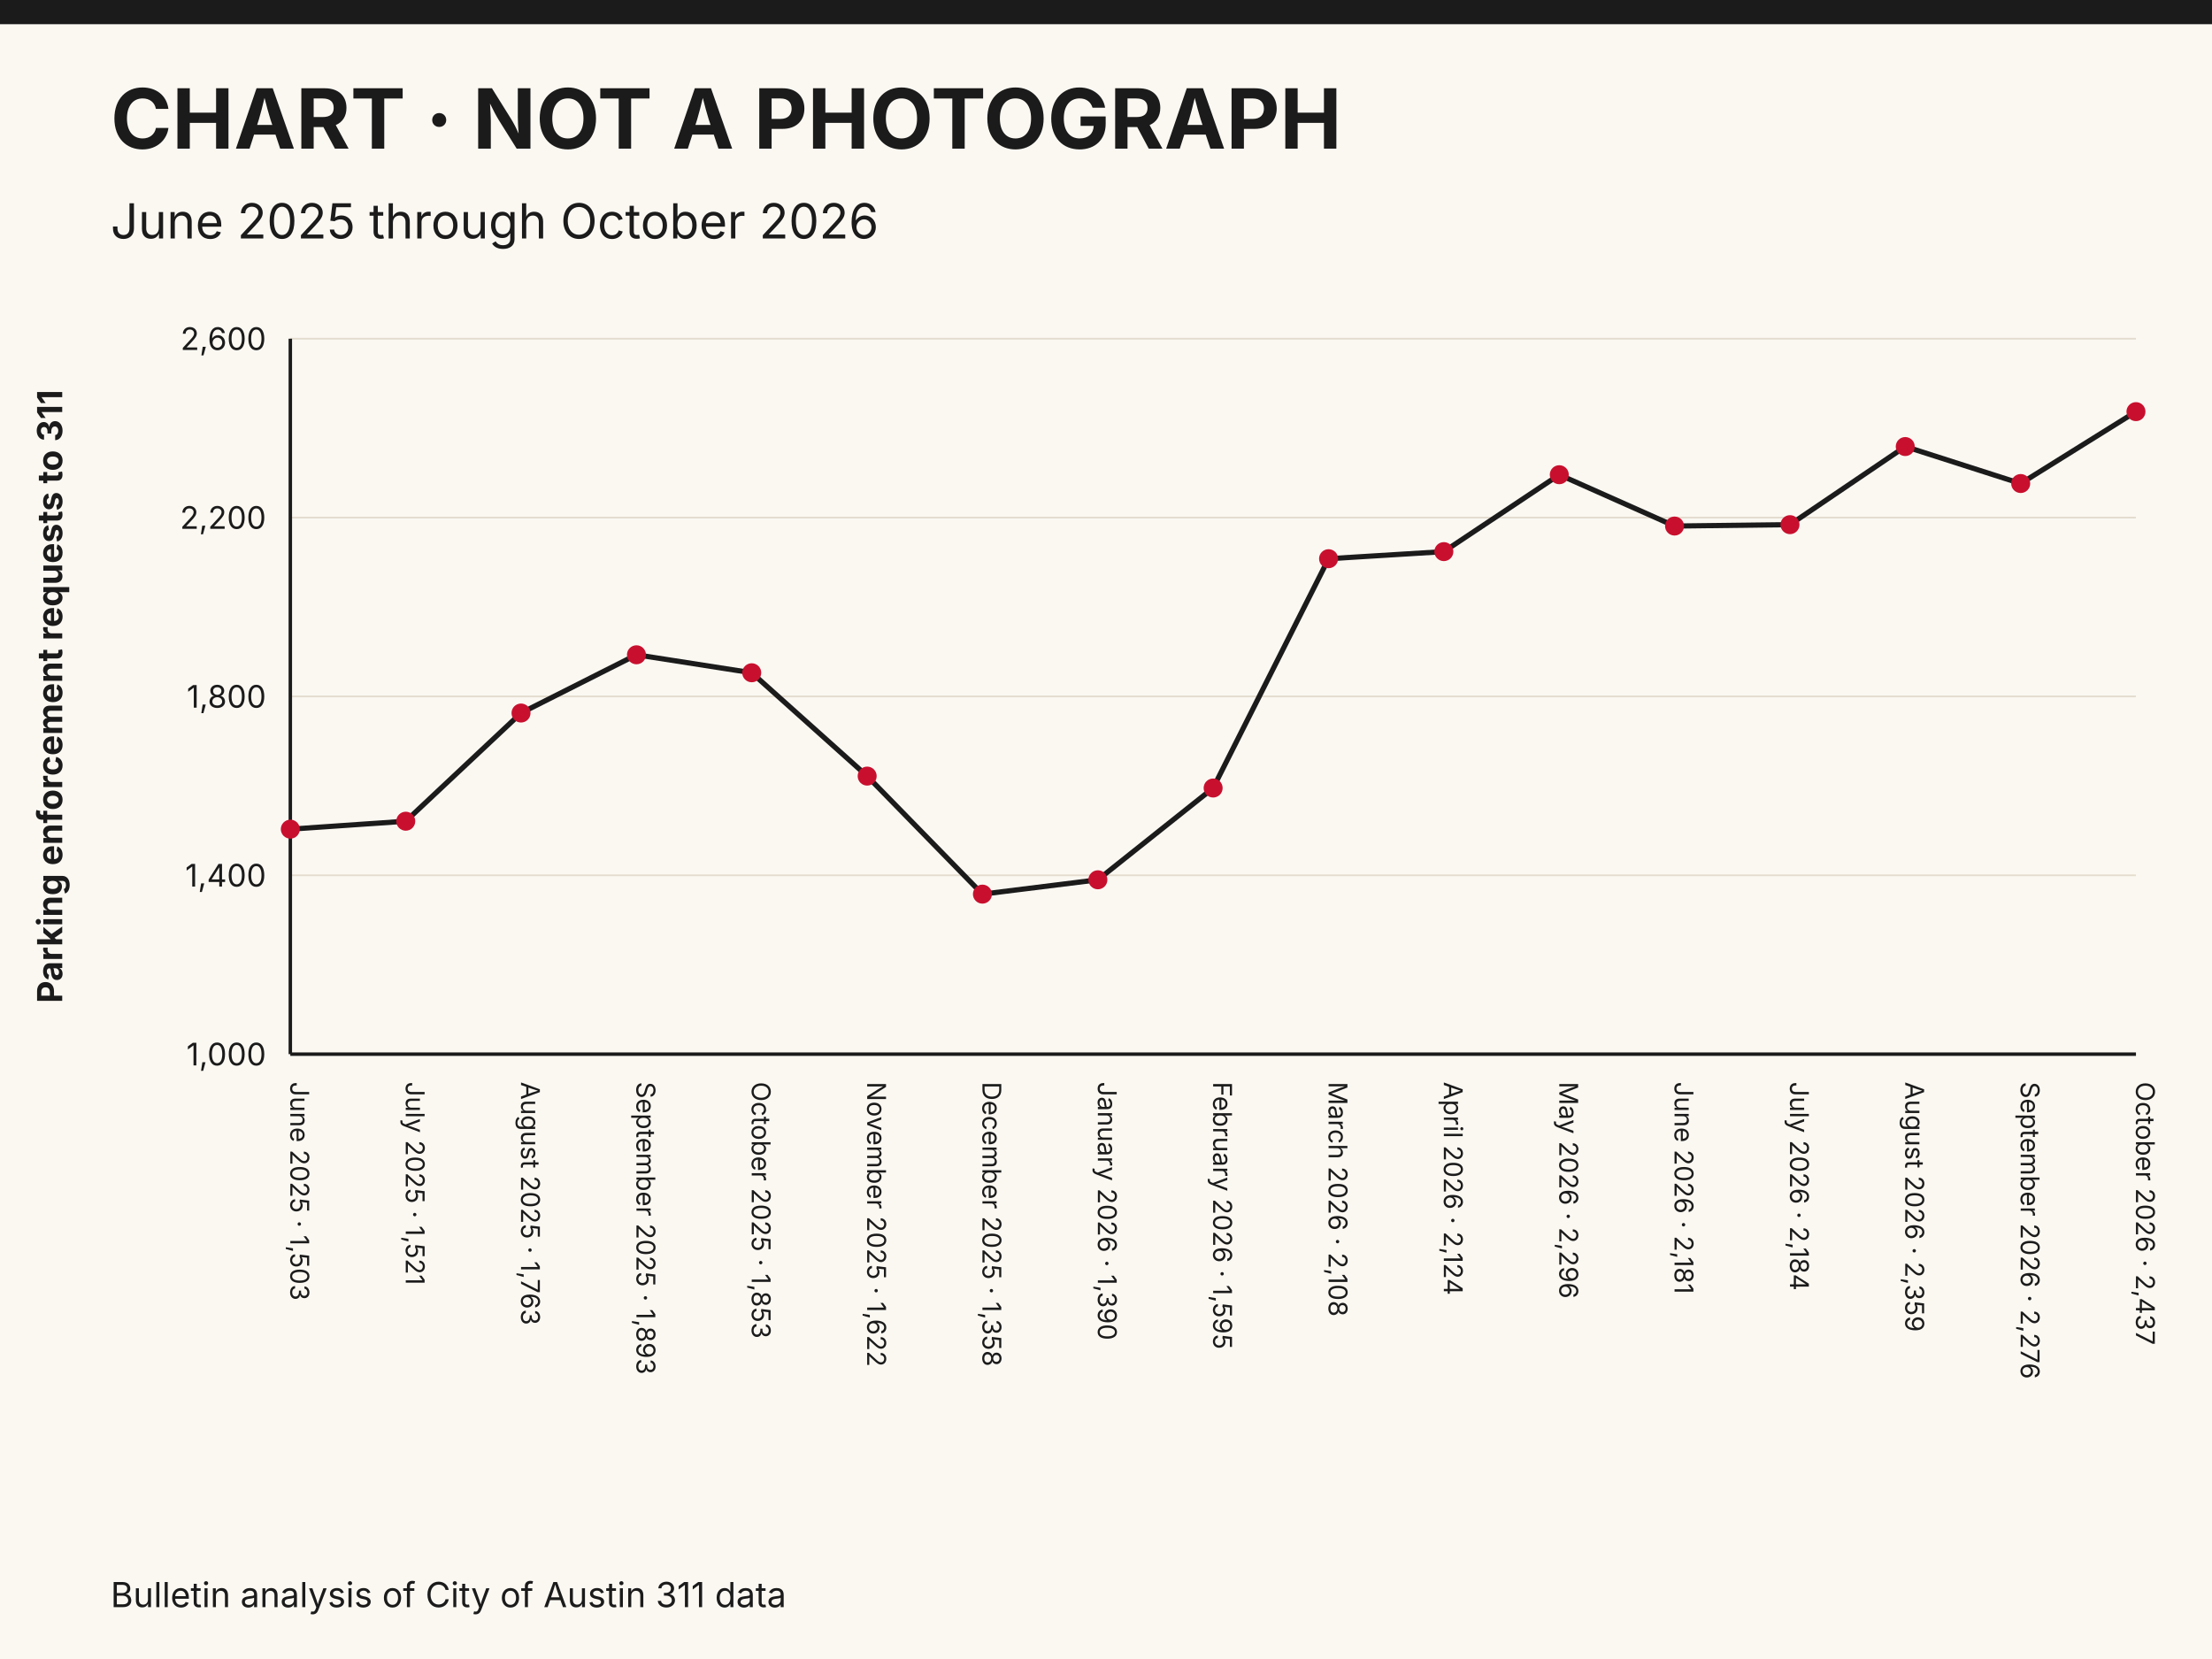
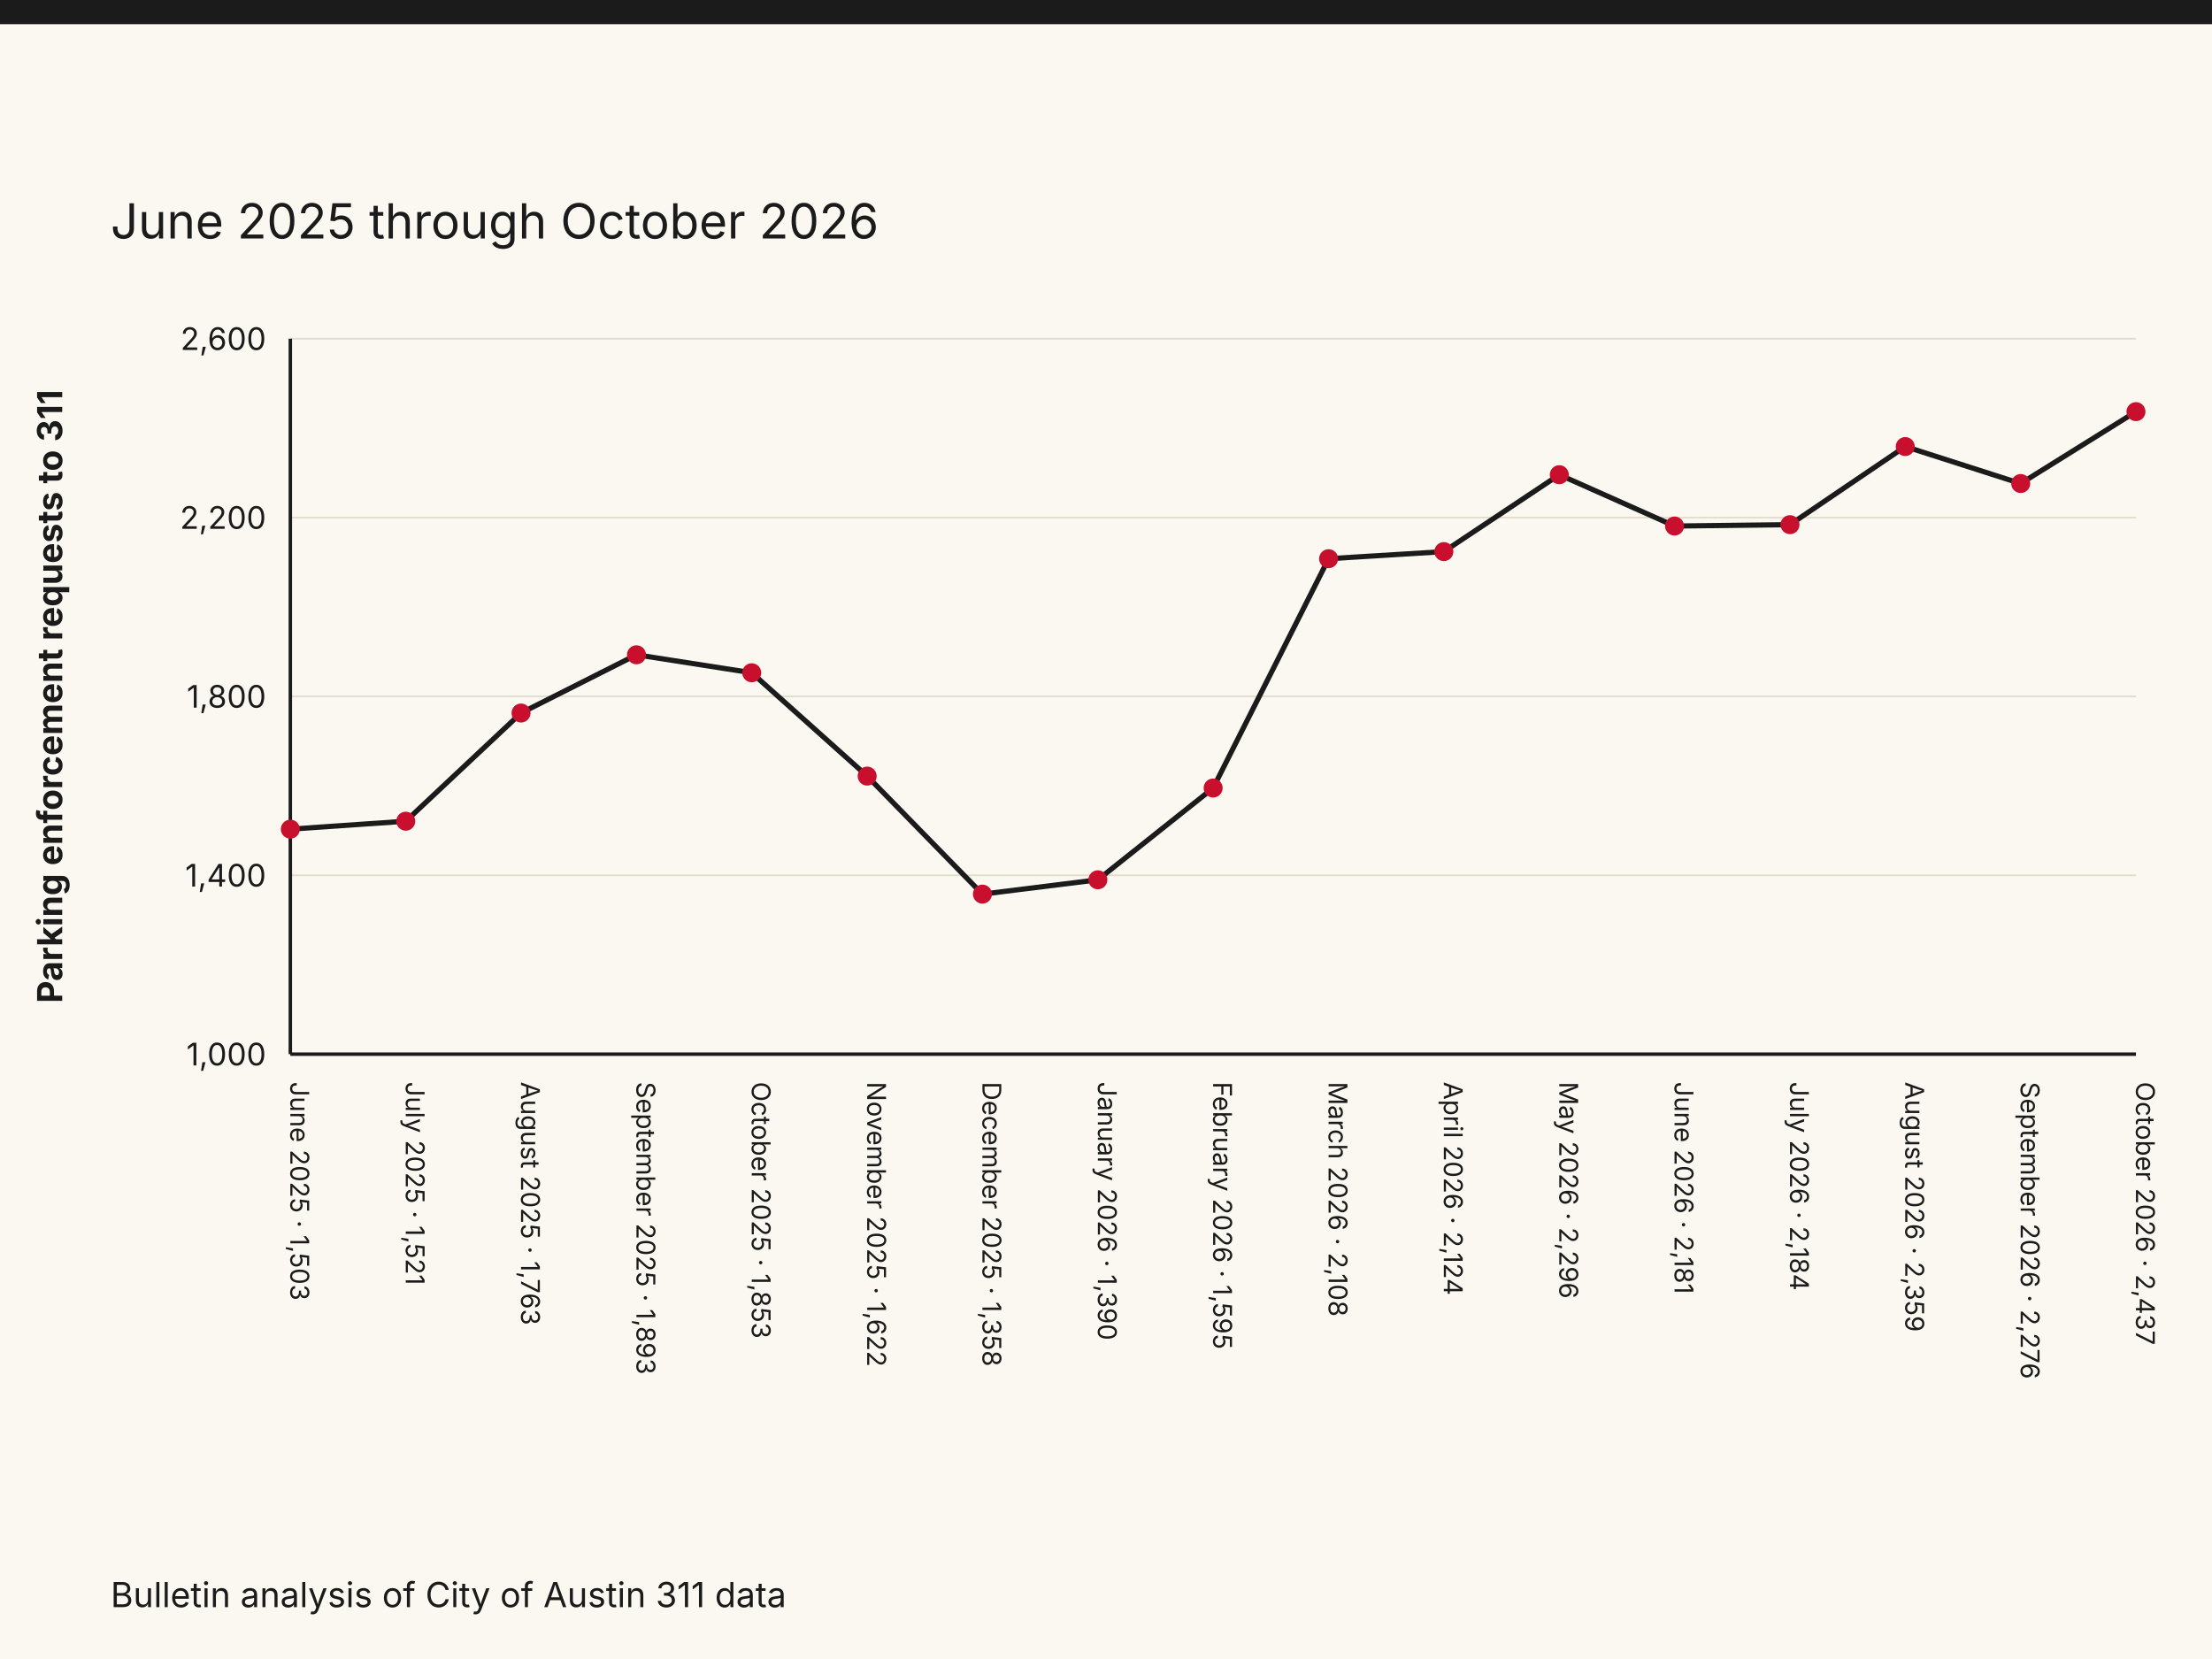
<svg xmlns="http://www.w3.org/2000/svg" width="1280" height="960" viewBox="0 0 1280 960">
  <rect width="1280" height="960" fill="#fbf8f2" />
  <rect width="1280" height="14" fill="#1b1b1b" />
-   <text x="64" y="86" fill="#1b1b1b" font-family="Inter, Noto Sans, sans-serif" font-size="48" font-weight="700">CHART · NOT A PHOTOGRAPH</text>
  <text x="64" y="138" fill="#1b1b1b" font-family="Inter, Noto Sans, sans-serif" font-size="28">June 2025 through October 2026</text>
  <text transform="translate(36 403) rotate(-90)" fill="#1b1b1b" font-family="Inter, Noto Sans, sans-serif" font-size="20" font-weight="700" text-anchor="middle">Parking enforcement requests to 311</text>
  <line x1="168" y1="610.0" x2="1236" y2="610.0" stroke="#e3dccf" stroke-width="1" />
  <text x="154" y="610.0" fill="#1b1b1b" font-family="Inter, Noto Sans, sans-serif" font-size="18" text-anchor="end" dominant-baseline="middle">1,000</text>
  <line x1="168" y1="506.5" x2="1236" y2="506.5" stroke="#e3dccf" stroke-width="1" />
  <text x="154" y="506.5" fill="#1b1b1b" font-family="Inter, Noto Sans, sans-serif" font-size="18" text-anchor="end" dominant-baseline="middle">1,400</text>
  <line x1="168" y1="403.0" x2="1236" y2="403.0" stroke="#e3dccf" stroke-width="1" />
  <text x="154" y="403.0" fill="#1b1b1b" font-family="Inter, Noto Sans, sans-serif" font-size="18" text-anchor="end" dominant-baseline="middle">1,800</text>
  <line x1="168" y1="299.5" x2="1236" y2="299.5" stroke="#e3dccf" stroke-width="1" />
  <text x="154" y="299.5" fill="#1b1b1b" font-family="Inter, Noto Sans, sans-serif" font-size="18" text-anchor="end" dominant-baseline="middle">2,200</text>
  <line x1="168" y1="196.0" x2="1236" y2="196.0" stroke="#e3dccf" stroke-width="1" />
  <text x="154" y="196.0" fill="#1b1b1b" font-family="Inter, Noto Sans, sans-serif" font-size="18" text-anchor="end" dominant-baseline="middle">2,600</text>
  <line x1="168" y1="196" x2="168" y2="610" stroke="#1b1b1b" stroke-width="2" />
  <line x1="168" y1="610" x2="1236" y2="610" stroke="#1b1b1b" stroke-width="2" />
  <path d="M168.0 479.8 L234.8 475.2 L301.5 412.6 L368.3 378.9 L435.0 389.3 L501.8 449.1 L568.5 517.4 L635.3 509.1 L702.0 456.0 L768.8 323.3 L835.5 319.2 L902.3 274.7 L969.0 304.4 L1035.8 303.6 L1102.5 258.4 L1169.3 279.8 L1236.0 238.2" fill="none" stroke="#1b1b1b" stroke-width="3" stroke-linejoin="round" stroke-linecap="round" />
  <circle cx="168.0" cy="479.8" r="5.5" fill="#c8102e" />
  <circle cx="234.8" cy="475.2" r="5.5" fill="#c8102e" />
  <circle cx="301.5" cy="412.6" r="5.5" fill="#c8102e" />
  <circle cx="368.3" cy="378.9" r="5.5" fill="#c8102e" />
  <circle cx="435.0" cy="389.3" r="5.5" fill="#c8102e" />
  <circle cx="501.8" cy="449.1" r="5.5" fill="#c8102e" />
  <circle cx="568.5" cy="517.4" r="5.5" fill="#c8102e" />
  <circle cx="635.3" cy="509.1" r="5.5" fill="#c8102e" />
  <circle cx="702.0" cy="456.0" r="5.5" fill="#c8102e" />
  <circle cx="768.8" cy="323.3" r="5.5" fill="#c8102e" />
  <circle cx="835.5" cy="319.2" r="5.5" fill="#c8102e" />
  <circle cx="902.3" cy="274.7" r="5.5" fill="#c8102e" />
  <circle cx="969.0" cy="304.4" r="5.5" fill="#c8102e" />
  <circle cx="1035.8" cy="303.6" r="5.5" fill="#c8102e" />
  <circle cx="1102.5" cy="258.4" r="5.5" fill="#c8102e" />
  <circle cx="1169.3" cy="279.8" r="5.5" fill="#c8102e" />
  <circle cx="1236.0" cy="238.2" r="5.5" fill="#c8102e" />
  <text transform="translate(168.0 626) rotate(90)" fill="#1b1b1b" font-family="Inter, Noto Sans, sans-serif" font-size="15" text-anchor="start">June 2025 · 1,503</text>
  <text transform="translate(234.8 626) rotate(90)" fill="#1b1b1b" font-family="Inter, Noto Sans, sans-serif" font-size="15" text-anchor="start">July 2025 · 1,521</text>
  <text transform="translate(301.5 626) rotate(90)" fill="#1b1b1b" font-family="Inter, Noto Sans, sans-serif" font-size="15" text-anchor="start">August 2025 · 1,763</text>
  <text transform="translate(368.3 626) rotate(90)" fill="#1b1b1b" font-family="Inter, Noto Sans, sans-serif" font-size="15" text-anchor="start">September 2025 · 1,893</text>
  <text transform="translate(435.0 626) rotate(90)" fill="#1b1b1b" font-family="Inter, Noto Sans, sans-serif" font-size="15" text-anchor="start">October 2025 · 1,853</text>
  <text transform="translate(501.8 626) rotate(90)" fill="#1b1b1b" font-family="Inter, Noto Sans, sans-serif" font-size="15" text-anchor="start">November 2025 · 1,622</text>
  <text transform="translate(568.5 626) rotate(90)" fill="#1b1b1b" font-family="Inter, Noto Sans, sans-serif" font-size="15" text-anchor="start">December 2025 · 1,358</text>
  <text transform="translate(635.3 626) rotate(90)" fill="#1b1b1b" font-family="Inter, Noto Sans, sans-serif" font-size="15" text-anchor="start">January 2026 · 1,390</text>
  <text transform="translate(702.0 626) rotate(90)" fill="#1b1b1b" font-family="Inter, Noto Sans, sans-serif" font-size="15" text-anchor="start">February 2026 · 1,595</text>
  <text transform="translate(768.8 626) rotate(90)" fill="#1b1b1b" font-family="Inter, Noto Sans, sans-serif" font-size="15" text-anchor="start">March 2026 · 2,108</text>
  <text transform="translate(835.5 626) rotate(90)" fill="#1b1b1b" font-family="Inter, Noto Sans, sans-serif" font-size="15" text-anchor="start">April 2026 · 2,124</text>
  <text transform="translate(902.3 626) rotate(90)" fill="#1b1b1b" font-family="Inter, Noto Sans, sans-serif" font-size="15" text-anchor="start">May 2026 · 2,296</text>
  <text transform="translate(969.0 626) rotate(90)" fill="#1b1b1b" font-family="Inter, Noto Sans, sans-serif" font-size="15" text-anchor="start">June 2026 · 2,181</text>
  <text transform="translate(1035.8 626) rotate(90)" fill="#1b1b1b" font-family="Inter, Noto Sans, sans-serif" font-size="15" text-anchor="start">July 2026 · 2,184</text>
  <text transform="translate(1102.5 626) rotate(90)" fill="#1b1b1b" font-family="Inter, Noto Sans, sans-serif" font-size="15" text-anchor="start">August 2026 · 2,359</text>
  <text transform="translate(1169.3 626) rotate(90)" fill="#1b1b1b" font-family="Inter, Noto Sans, sans-serif" font-size="15" text-anchor="start">September 2026 · 2,276</text>
  <text transform="translate(1236.0 626) rotate(90)" fill="#1b1b1b" font-family="Inter, Noto Sans, sans-serif" font-size="15" text-anchor="start">October 2026 · 2,437</text>
  <text x="64" y="930" fill="#1b1b1b" font-family="Inter, Noto Sans, sans-serif" font-size="20">Bulletin analysis of City of Austin 311 data</text>
</svg>
